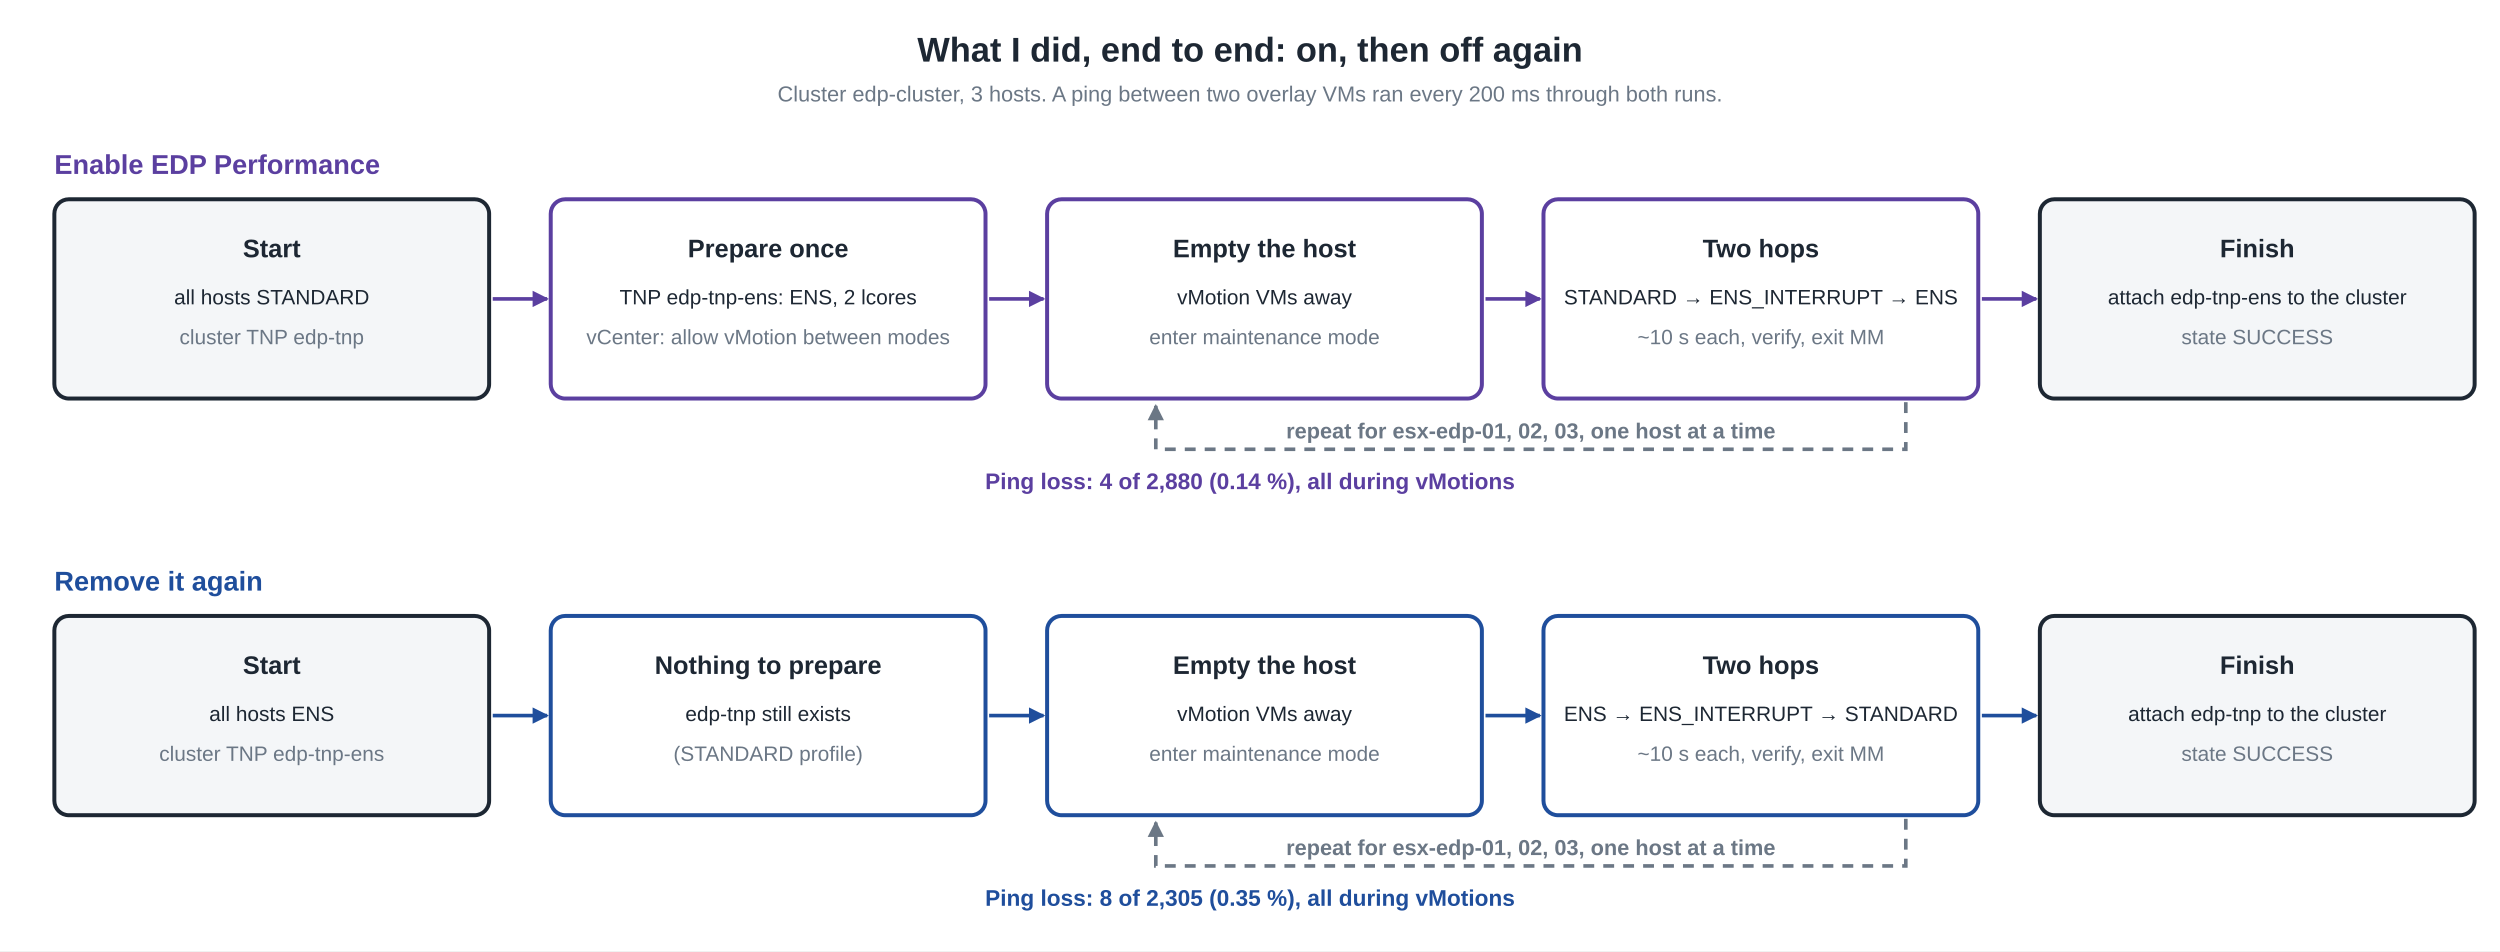
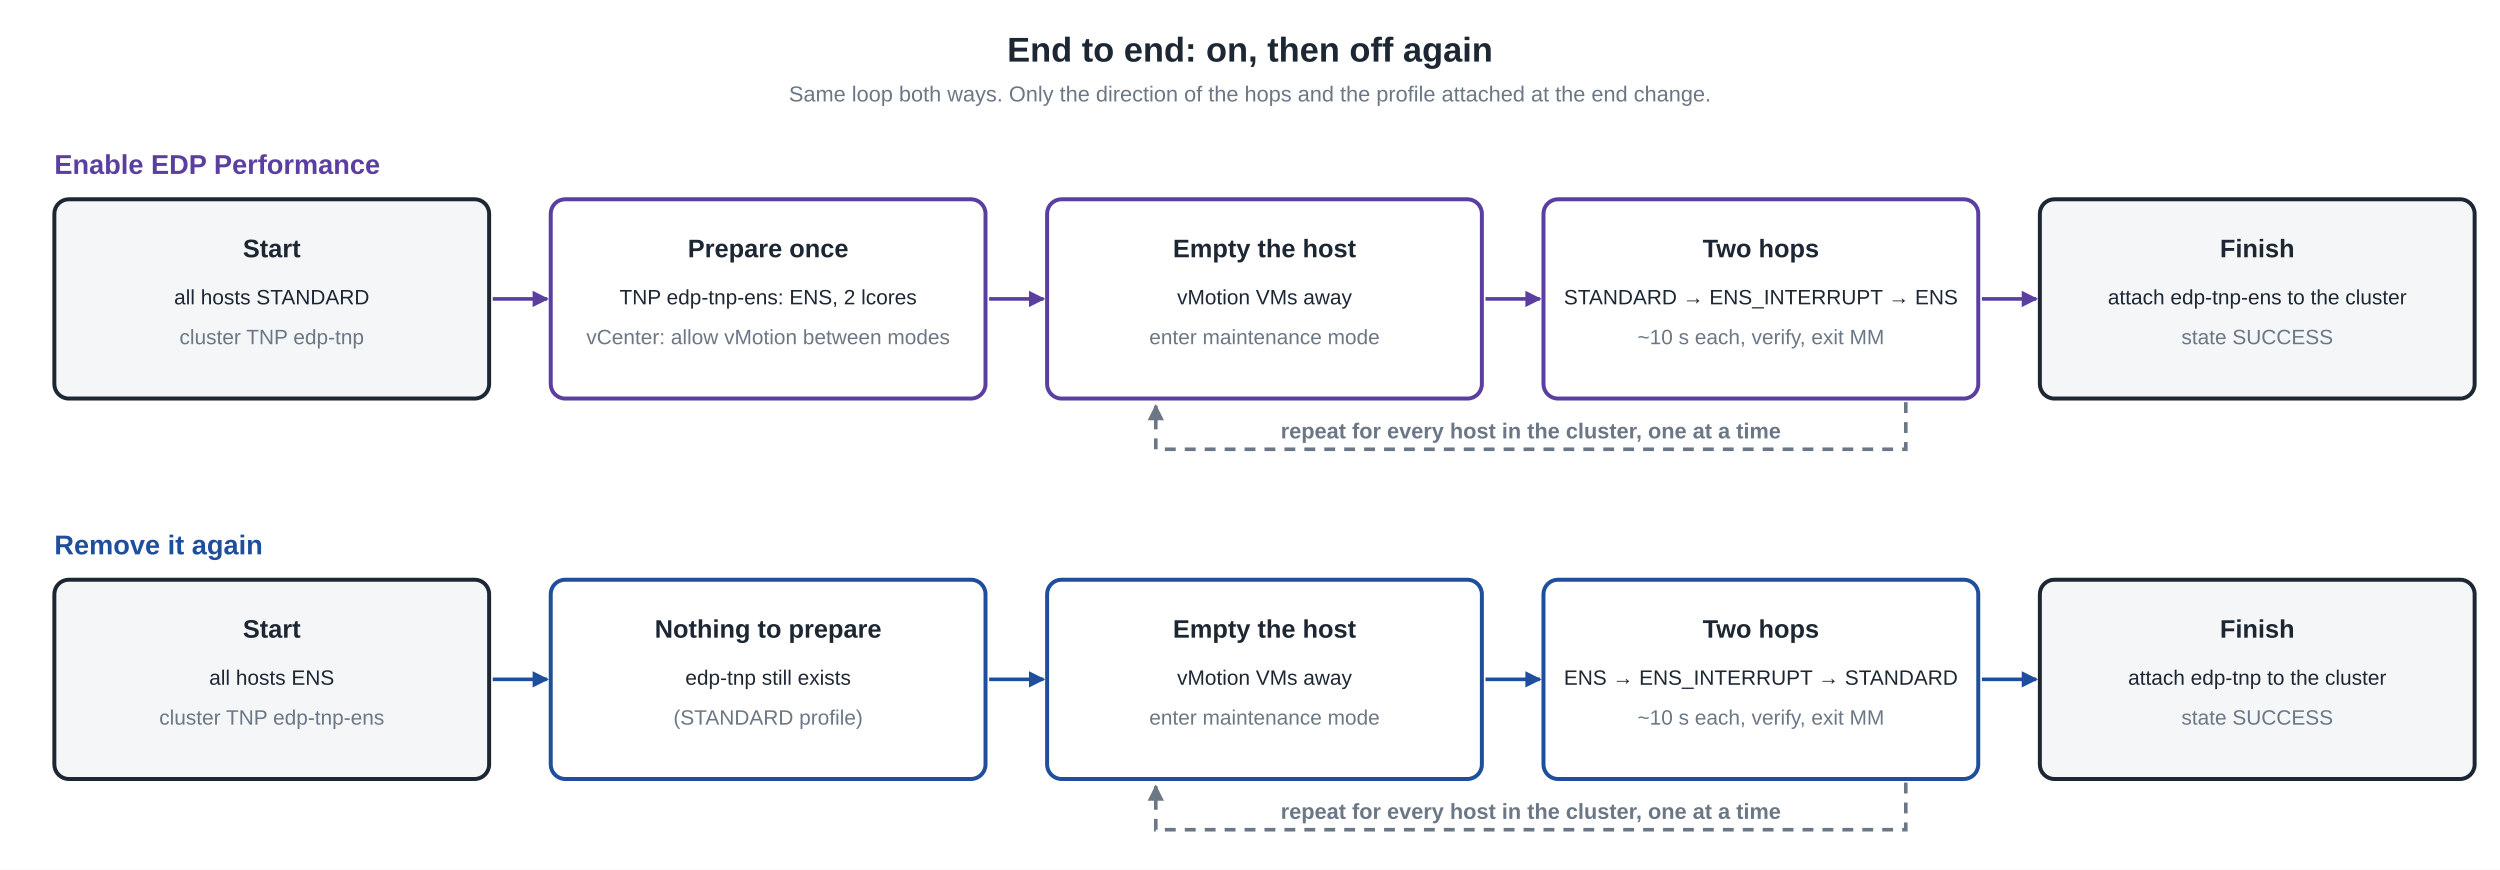
- <svg xmlns="http://www.w3.org/2000/svg" width="1380" height="525" viewBox="0 0 1380 525" font-family="Arial, Helvetica, sans-serif" font-size="13" fill="#1d2733">
-   <rect width="1380" height="525" fill="#ffffff" />
+ <svg xmlns="http://www.w3.org/2000/svg" width="1380" height="480" viewBox="0 0 1380 480" font-family="Arial, Helvetica, sans-serif" font-size="13" fill="#1d2733">
+   <rect width="1380" height="480" fill="#ffffff" />
  <defs>
    <marker id="ak" markerUnits="userSpaceOnUse" markerWidth="9" markerHeight="9" refX="8" refY="4.5" orient="auto">
      <path d="M0,0 L9,4.5 L0,9 z" fill="#1d2733" />
    </marker>
    <marker id="ab" markerUnits="userSpaceOnUse" markerWidth="9" markerHeight="9" refX="8" refY="4.5" orient="auto">
      <path d="M0,0 L9,4.5 L0,9 z" fill="#1f4e9c" />
    </marker>
    <marker id="at" markerUnits="userSpaceOnUse" markerWidth="9" markerHeight="9" refX="8" refY="4.5" orient="auto">
      <path d="M0,0 L9,4.5 L0,9 z" fill="#0b7a75" />
    </marker>
    <marker id="ap" markerUnits="userSpaceOnUse" markerWidth="9" markerHeight="9" refX="8" refY="4.5" orient="auto">
      <path d="M0,0 L9,4.5 L0,9 z" fill="#5b3fa0" />
    </marker>
    <marker id="ar" markerUnits="userSpaceOnUse" markerWidth="9" markerHeight="9" refX="8" refY="4.5" orient="auto">
      <path d="M0,0 L9,4.5 L0,9 z" fill="#b3261e" />
    </marker>
    <marker id="ag" markerUnits="userSpaceOnUse" markerWidth="9" markerHeight="9" refX="8" refY="4.5" orient="auto">
      <path d="M0,0 L9,4.5 L0,9 z" fill="#6b7785" />
    </marker>
  </defs>
-   <text x="690" y="34" text-anchor="middle" font-size="19" fill="#1d2733" font-weight="bold">What I did, end to end: on, then off again</text>
-   <text x="690" y="56" text-anchor="middle" font-size="12" fill="#6b7785">Cluster edp-cluster, 3 hosts. A ping between two overlay VMs ran every 200 ms through both runs.</text>
+   <text x="690" y="34" text-anchor="middle" font-size="19" fill="#1d2733" font-weight="bold">End to end: on, then off again</text>
+   <text x="690" y="56" text-anchor="middle" font-size="12" fill="#6b7785">Same loop both ways. Only the direction of the hops and the profile attached at the end change.</text>
  <text x="30" y="96" text-anchor="start" font-size="15" fill="#5b3fa0" font-weight="bold">Enable EDP Performance</text>
  <rect x="30" y="110" width="240" height="110" rx="8" fill="#f4f6f8" stroke="#1d2733" stroke-width="2.2" />
  <text x="150.0" y="142" text-anchor="middle" font-size="14" fill="#1d2733" font-weight="bold">Start</text>
  <text x="150.0" y="168" text-anchor="middle" font-size="11.5" fill="#1d2733">all hosts STANDARD</text>
  <text x="150.0" y="190" text-anchor="middle" font-size="11.5" fill="#6b7785">cluster TNP edp-tnp</text>
  <line x1="272" y1="165" x2="302" y2="165" stroke="#5b3fa0" stroke-width="2" marker-end="url(#ap)" />
  <rect x="304" y="110" width="240" height="110" rx="8" fill="#ffffff" stroke="#5b3fa0" stroke-width="2.2" />
  <text x="424.0" y="142" text-anchor="middle" font-size="14" fill="#1d2733" font-weight="bold">Prepare once</text>
  <text x="424.0" y="168" text-anchor="middle" font-size="11.5" fill="#1d2733">TNP edp-tnp-ens: ENS, 2 lcores</text>
  <text x="424.0" y="190" text-anchor="middle" font-size="11.5" fill="#6b7785">vCenter: allow vMotion between modes</text>
  <line x1="546" y1="165" x2="576" y2="165" stroke="#5b3fa0" stroke-width="2" marker-end="url(#ap)" />
  <rect x="578" y="110" width="240" height="110" rx="8" fill="#ffffff" stroke="#5b3fa0" stroke-width="2.2" />
  <text x="698.0" y="142" text-anchor="middle" font-size="14" fill="#1d2733" font-weight="bold">Empty the host</text>
  <text x="698.0" y="168" text-anchor="middle" font-size="11.5" fill="#1d2733">vMotion VMs away</text>
  <text x="698.0" y="190" text-anchor="middle" font-size="11.5" fill="#6b7785">enter maintenance mode</text>
  <line x1="820" y1="165" x2="850" y2="165" stroke="#5b3fa0" stroke-width="2" marker-end="url(#ap)" />
  <rect x="852" y="110" width="240" height="110" rx="8" fill="#ffffff" stroke="#5b3fa0" stroke-width="2.2" />
  <text x="972.0" y="142" text-anchor="middle" font-size="14" fill="#1d2733" font-weight="bold">Two hops</text>
  <text x="972.0" y="168" text-anchor="middle" font-size="11.5" fill="#1d2733">STANDARD → ENS_INTERRUPT → ENS</text>
  <text x="972.0" y="190" text-anchor="middle" font-size="11.5" fill="#6b7785">~10 s each, verify, exit MM</text>
  <line x1="1094" y1="165" x2="1124" y2="165" stroke="#5b3fa0" stroke-width="2" marker-end="url(#ap)" />
  <rect x="1126" y="110" width="240" height="110" rx="8" fill="#f4f6f8" stroke="#1d2733" stroke-width="2.2" />
  <text x="1246.0" y="142" text-anchor="middle" font-size="14" fill="#1d2733" font-weight="bold">Finish</text>
  <text x="1246.0" y="168" text-anchor="middle" font-size="11.5" fill="#1d2733">attach edp-tnp-ens to the cluster</text>
  <text x="1246.0" y="190" text-anchor="middle" font-size="11.5" fill="#6b7785">state SUCCESS</text>
  <path d="M1052,222 L1052,248 L638,248 L638,224" fill="none" stroke="#6b7785" stroke-width="2" stroke-dasharray="6 5" marker-end="url(#ag)" />
-   <text x="845.0" y="242" text-anchor="middle" font-size="12" fill="#6b7785" font-weight="bold">repeat for esx-edp-01, 02, 03, one host at a time</text>
-   <text x="690" y="270" text-anchor="middle" font-size="12.5" fill="#5b3fa0" font-weight="bold">Ping loss: 4 of 2,880 (0.14 %), all during vMotions</text>
-   <text x="30" y="326" text-anchor="start" font-size="15" fill="#1f4e9c" font-weight="bold">Remove it again</text>
-   <rect x="30" y="340" width="240" height="110" rx="8" fill="#f4f6f8" stroke="#1d2733" stroke-width="2.2" />
-   <text x="150.0" y="372" text-anchor="middle" font-size="14" fill="#1d2733" font-weight="bold">Start</text>
-   <text x="150.0" y="398" text-anchor="middle" font-size="11.5" fill="#1d2733">all hosts ENS</text>
-   <text x="150.0" y="420" text-anchor="middle" font-size="11.5" fill="#6b7785">cluster TNP edp-tnp-ens</text>
-   <line x1="272" y1="395" x2="302" y2="395" stroke="#1f4e9c" stroke-width="2" marker-end="url(#ab)" />
-   <rect x="304" y="340" width="240" height="110" rx="8" fill="#ffffff" stroke="#1f4e9c" stroke-width="2.2" />
-   <text x="424.0" y="372" text-anchor="middle" font-size="14" fill="#1d2733" font-weight="bold">Nothing to prepare</text>
-   <text x="424.0" y="398" text-anchor="middle" font-size="11.5" fill="#1d2733">edp-tnp still exists</text>
-   <text x="424.0" y="420" text-anchor="middle" font-size="11.5" fill="#6b7785">(STANDARD profile)</text>
-   <line x1="546" y1="395" x2="576" y2="395" stroke="#1f4e9c" stroke-width="2" marker-end="url(#ab)" />
-   <rect x="578" y="340" width="240" height="110" rx="8" fill="#ffffff" stroke="#1f4e9c" stroke-width="2.2" />
-   <text x="698.0" y="372" text-anchor="middle" font-size="14" fill="#1d2733" font-weight="bold">Empty the host</text>
-   <text x="698.0" y="398" text-anchor="middle" font-size="11.5" fill="#1d2733">vMotion VMs away</text>
-   <text x="698.0" y="420" text-anchor="middle" font-size="11.5" fill="#6b7785">enter maintenance mode</text>
-   <line x1="820" y1="395" x2="850" y2="395" stroke="#1f4e9c" stroke-width="2" marker-end="url(#ab)" />
-   <rect x="852" y="340" width="240" height="110" rx="8" fill="#ffffff" stroke="#1f4e9c" stroke-width="2.2" />
-   <text x="972.0" y="372" text-anchor="middle" font-size="14" fill="#1d2733" font-weight="bold">Two hops</text>
-   <text x="972.0" y="398" text-anchor="middle" font-size="11.5" fill="#1d2733">ENS → ENS_INTERRUPT → STANDARD</text>
-   <text x="972.0" y="420" text-anchor="middle" font-size="11.5" fill="#6b7785">~10 s each, verify, exit MM</text>
-   <line x1="1094" y1="395" x2="1124" y2="395" stroke="#1f4e9c" stroke-width="2" marker-end="url(#ab)" />
-   <rect x="1126" y="340" width="240" height="110" rx="8" fill="#f4f6f8" stroke="#1d2733" stroke-width="2.2" />
-   <text x="1246.0" y="372" text-anchor="middle" font-size="14" fill="#1d2733" font-weight="bold">Finish</text>
-   <text x="1246.0" y="398" text-anchor="middle" font-size="11.5" fill="#1d2733">attach edp-tnp to the cluster</text>
-   <text x="1246.0" y="420" text-anchor="middle" font-size="11.5" fill="#6b7785">state SUCCESS</text>
-   <path d="M1052,452 L1052,478 L638,478 L638,454" fill="none" stroke="#6b7785" stroke-width="2" stroke-dasharray="6 5" marker-end="url(#ag)" />
-   <text x="845.0" y="472" text-anchor="middle" font-size="12" fill="#6b7785" font-weight="bold">repeat for esx-edp-01, 02, 03, one host at a time</text>
-   <text x="690" y="500" text-anchor="middle" font-size="12.5" fill="#1f4e9c" font-weight="bold">Ping loss: 8 of 2,305 (0.35 %), all during vMotions</text>
+   <text x="845.0" y="242" text-anchor="middle" font-size="12" fill="#6b7785" font-weight="bold">repeat for every host in the cluster, one at a time</text>
+   <text x="690" y="270" text-anchor="middle" font-size="12.5" fill="#5b3fa0" font-weight="bold" />
+   <text x="30" y="306" text-anchor="start" font-size="15" fill="#1f4e9c" font-weight="bold">Remove it again</text>
+   <rect x="30" y="320" width="240" height="110" rx="8" fill="#f4f6f8" stroke="#1d2733" stroke-width="2.2" />
+   <text x="150.0" y="352" text-anchor="middle" font-size="14" fill="#1d2733" font-weight="bold">Start</text>
+   <text x="150.0" y="378" text-anchor="middle" font-size="11.5" fill="#1d2733">all hosts ENS</text>
+   <text x="150.0" y="400" text-anchor="middle" font-size="11.5" fill="#6b7785">cluster TNP edp-tnp-ens</text>
+   <line x1="272" y1="375" x2="302" y2="375" stroke="#1f4e9c" stroke-width="2" marker-end="url(#ab)" />
+   <rect x="304" y="320" width="240" height="110" rx="8" fill="#ffffff" stroke="#1f4e9c" stroke-width="2.2" />
+   <text x="424.0" y="352" text-anchor="middle" font-size="14" fill="#1d2733" font-weight="bold">Nothing to prepare</text>
+   <text x="424.0" y="378" text-anchor="middle" font-size="11.5" fill="#1d2733">edp-tnp still exists</text>
+   <text x="424.0" y="400" text-anchor="middle" font-size="11.5" fill="#6b7785">(STANDARD profile)</text>
+   <line x1="546" y1="375" x2="576" y2="375" stroke="#1f4e9c" stroke-width="2" marker-end="url(#ab)" />
+   <rect x="578" y="320" width="240" height="110" rx="8" fill="#ffffff" stroke="#1f4e9c" stroke-width="2.2" />
+   <text x="698.0" y="352" text-anchor="middle" font-size="14" fill="#1d2733" font-weight="bold">Empty the host</text>
+   <text x="698.0" y="378" text-anchor="middle" font-size="11.5" fill="#1d2733">vMotion VMs away</text>
+   <text x="698.0" y="400" text-anchor="middle" font-size="11.5" fill="#6b7785">enter maintenance mode</text>
+   <line x1="820" y1="375" x2="850" y2="375" stroke="#1f4e9c" stroke-width="2" marker-end="url(#ab)" />
+   <rect x="852" y="320" width="240" height="110" rx="8" fill="#ffffff" stroke="#1f4e9c" stroke-width="2.2" />
+   <text x="972.0" y="352" text-anchor="middle" font-size="14" fill="#1d2733" font-weight="bold">Two hops</text>
+   <text x="972.0" y="378" text-anchor="middle" font-size="11.5" fill="#1d2733">ENS → ENS_INTERRUPT → STANDARD</text>
+   <text x="972.0" y="400" text-anchor="middle" font-size="11.5" fill="#6b7785">~10 s each, verify, exit MM</text>
+   <line x1="1094" y1="375" x2="1124" y2="375" stroke="#1f4e9c" stroke-width="2" marker-end="url(#ab)" />
+   <rect x="1126" y="320" width="240" height="110" rx="8" fill="#f4f6f8" stroke="#1d2733" stroke-width="2.2" />
+   <text x="1246.0" y="352" text-anchor="middle" font-size="14" fill="#1d2733" font-weight="bold">Finish</text>
+   <text x="1246.0" y="378" text-anchor="middle" font-size="11.5" fill="#1d2733">attach edp-tnp to the cluster</text>
+   <text x="1246.0" y="400" text-anchor="middle" font-size="11.5" fill="#6b7785">state SUCCESS</text>
+   <path d="M1052,432 L1052,458 L638,458 L638,434" fill="none" stroke="#6b7785" stroke-width="2" stroke-dasharray="6 5" marker-end="url(#ag)" />
+   <text x="845.0" y="452" text-anchor="middle" font-size="12" fill="#6b7785" font-weight="bold">repeat for every host in the cluster, one at a time</text>
+   <text x="690" y="480" text-anchor="middle" font-size="12.5" fill="#1f4e9c" font-weight="bold" />
</svg>
